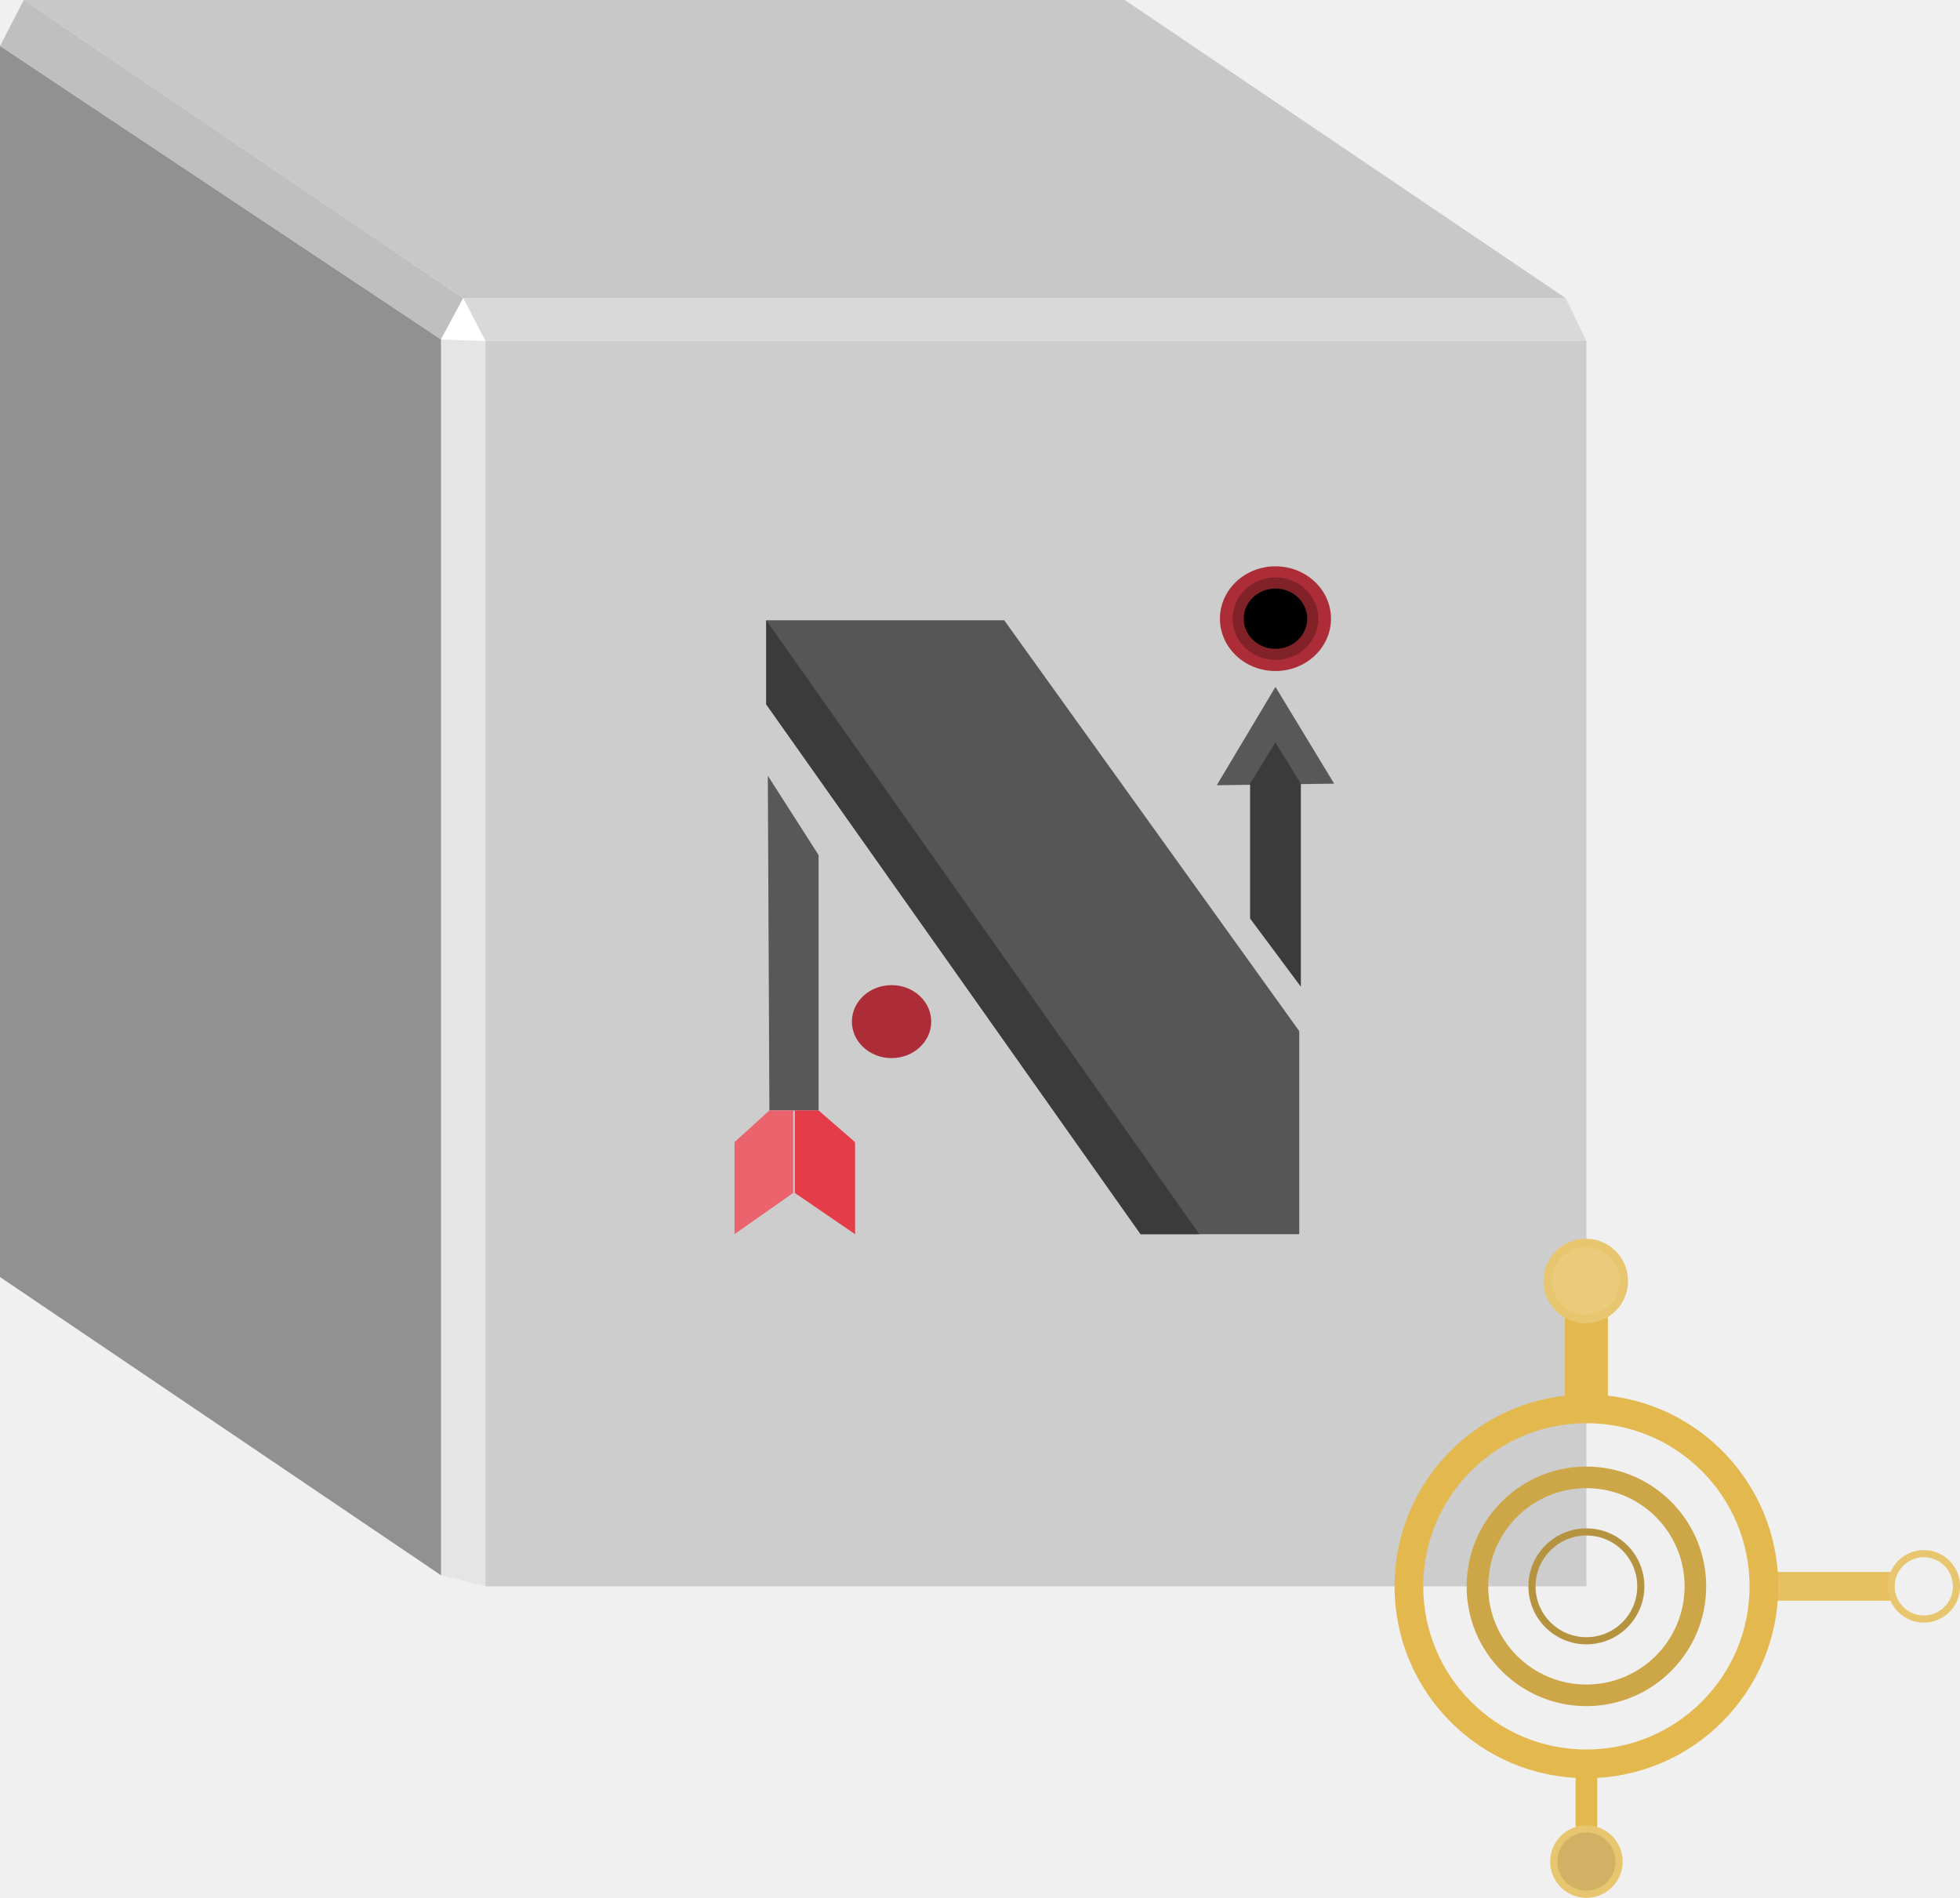
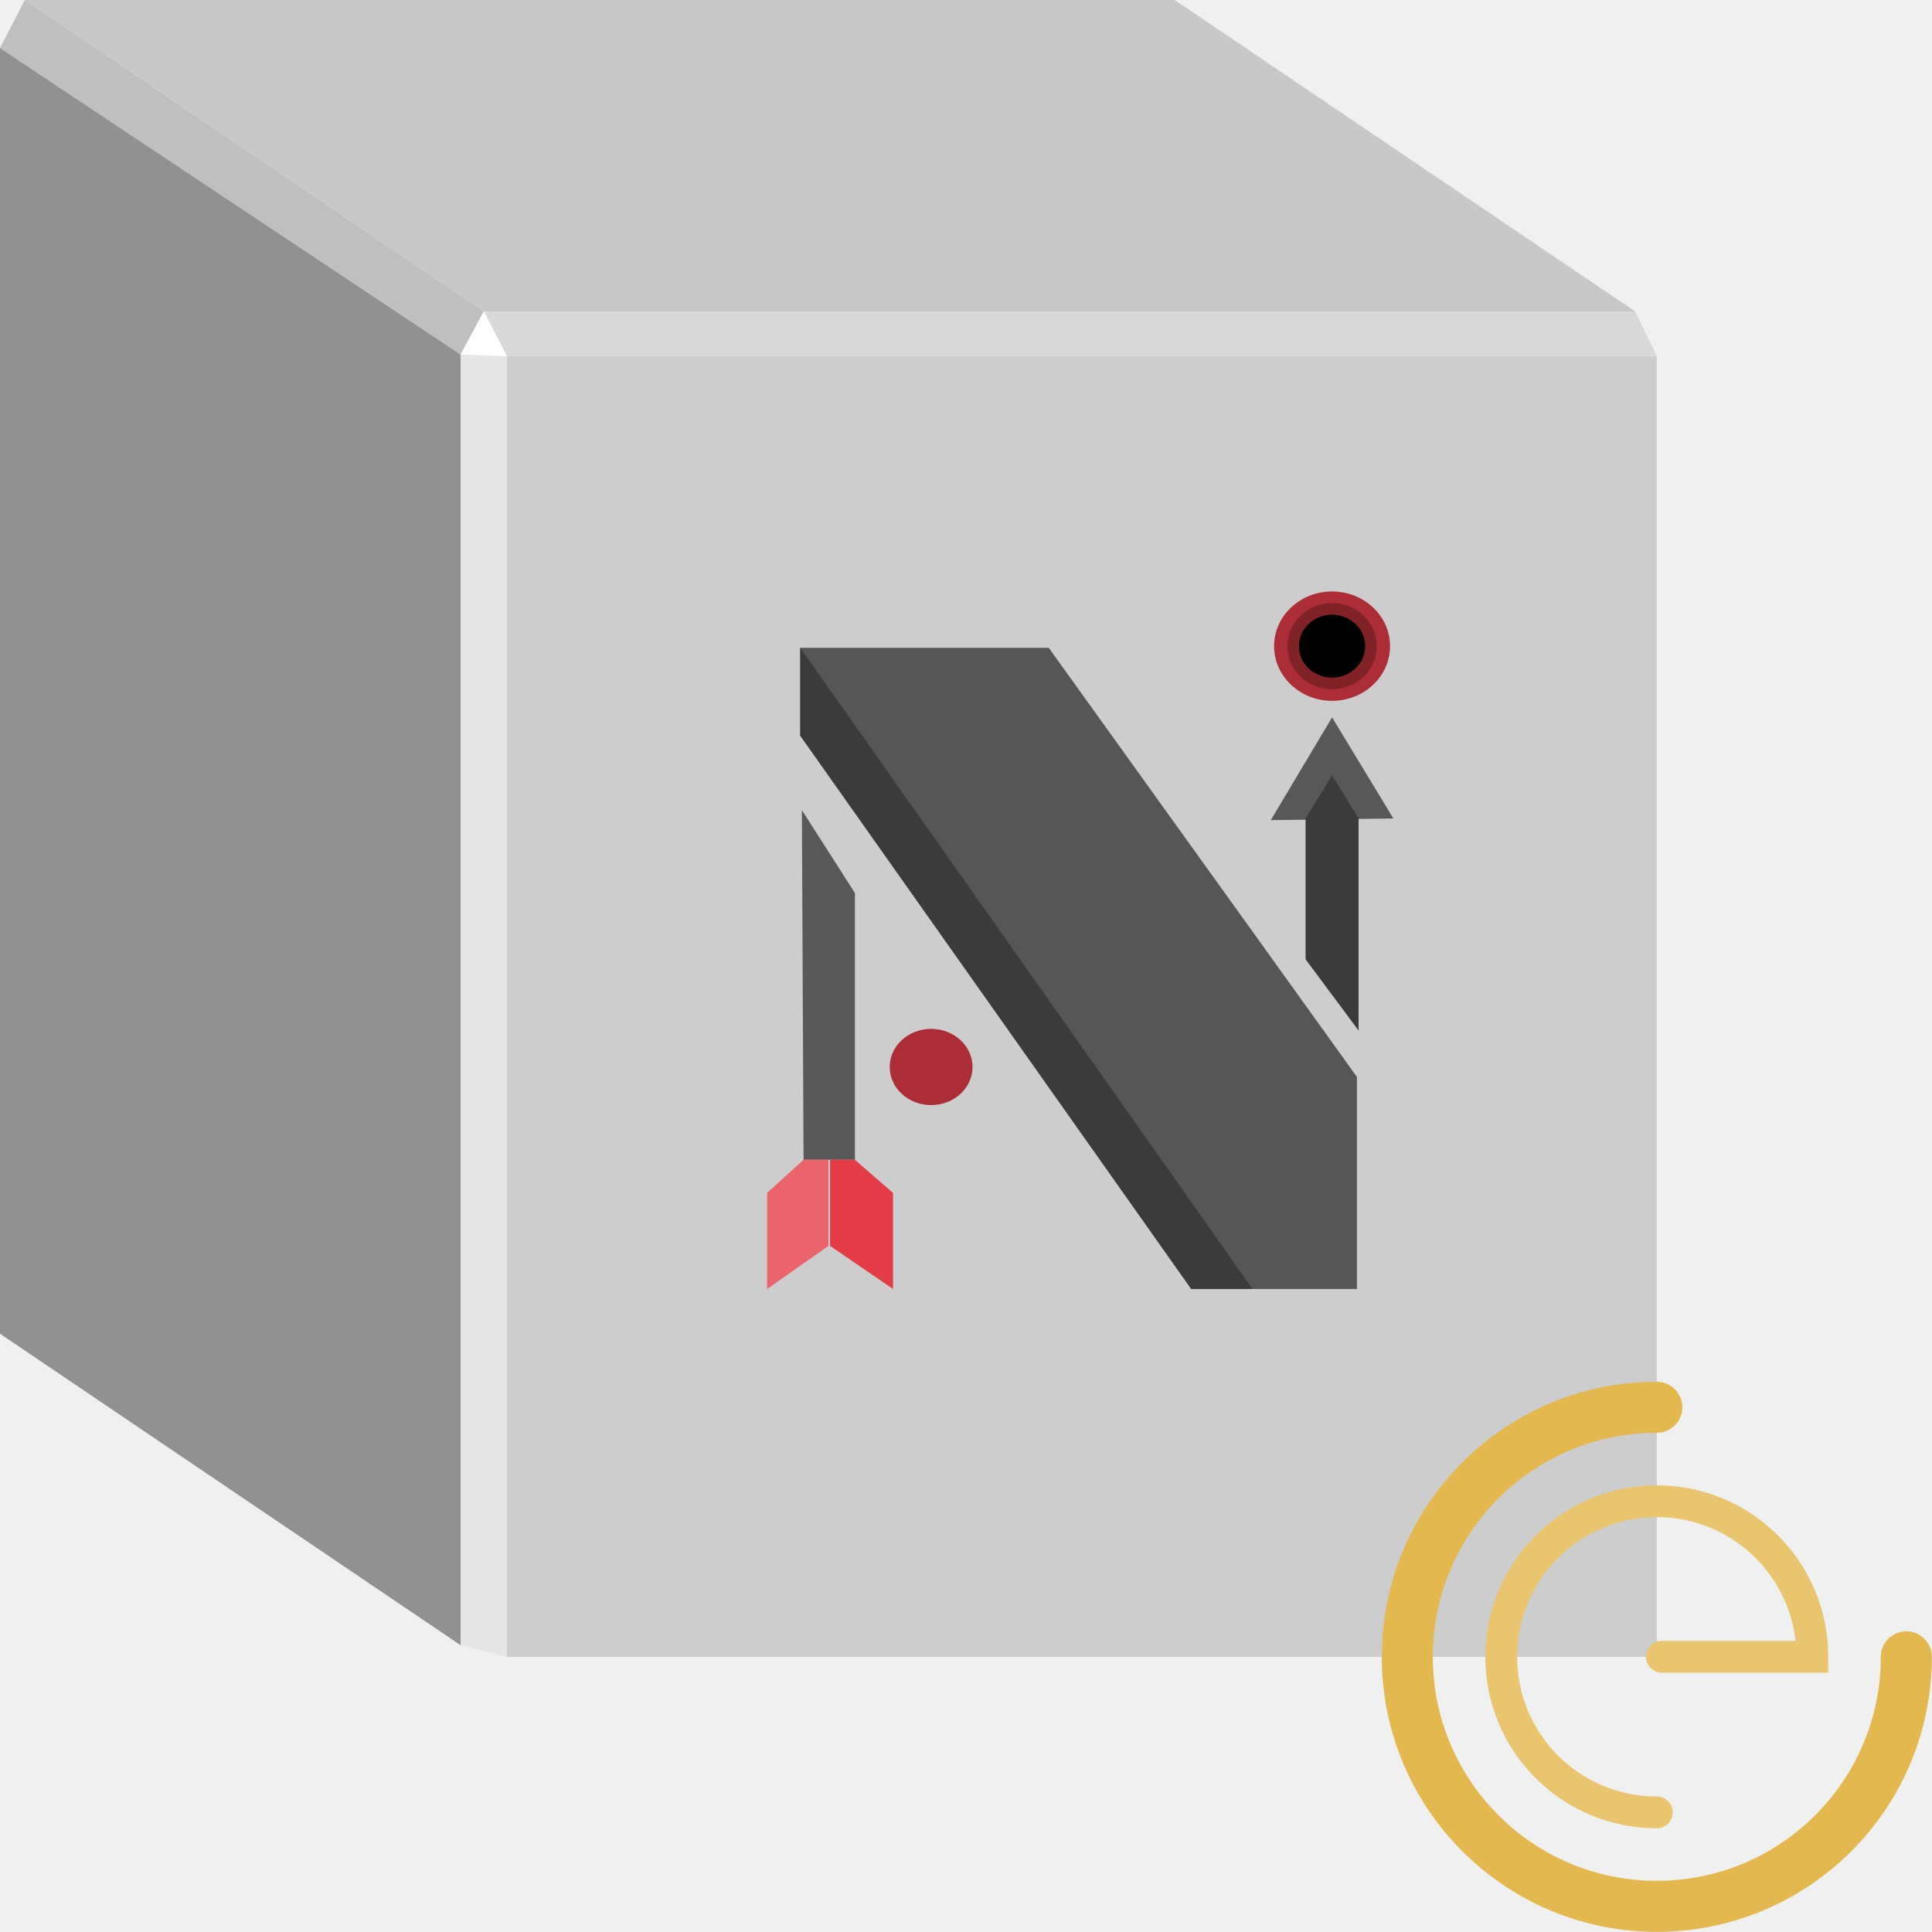
- <svg xmlns="http://www.w3.org/2000/svg" viewBox="0 0 123.55 119.63">
+ <svg xmlns="http://www.w3.org/2000/svg" viewBox="0 0 116.61 116.61">
  <defs>
-     <style>.cls-1{fill:#cdcdcd;}.cls-2{fill:#c8c8c8;}.cls-3{fill:#ac2d37;}.cls-4{fill:#812229;}.cls-5{fill:#585858;}.cls-6{fill:#3b3b3b;}.cls-7{fill:#ea636d;}.cls-8{fill:#e53c49;}.cls-9{fill:#565656;}.cls-10{fill:#d9d9d9;}.cls-11{fill:#bfbfbf;}.cls-12{fill:#e5e5e5;}.cls-13{fill:#fff;}.cls-14{fill:#919191;}.cls-15,.cls-16,.cls-17,.cls-18,.cls-19,.cls-20,.cls-21{fill:none;}.cls-15{stroke:#e6bf5f;}.cls-15,.cls-16,.cls-17,.cls-18,.cls-19,.cls-20,.cls-21,.cls-22,.cls-23{stroke-miterlimit:10;}.cls-15,.cls-16{stroke-width:1.81px;}.cls-16,.cls-19,.cls-20{stroke:#e3b94f;}.cls-17{stroke:#cca647;}.cls-17,.cls-19{stroke-width:1.36px;}.cls-18{stroke:#b6943f;}.cls-18,.cls-21,.cls-22{stroke-width:0.45px;}.cls-20{stroke-width:2.71px;}.cls-21,.cls-22,.cls-23{stroke:#e8c66f;}.cls-22{fill:#d1b264;}.cls-23{fill:#eacb7c;stroke-width:0.53px;}</style>
+     <style>.cls-1{fill:#cdcdcd;}.cls-2{fill:#c8c8c8;}.cls-3{fill:#ac2d37;}.cls-4{fill:#812229;}.cls-5{fill:#585858;}.cls-6{fill:#3b3b3b;}.cls-7{fill:#ea636d;}.cls-8{fill:#e53c49;}.cls-9{fill:#565656;}.cls-10{fill:#d9d9d9;}.cls-11{fill:#bfbfbf;}.cls-12{fill:#e5e5e5;}.cls-13{fill:#fff;}.cls-14{fill:#919191;}.cls-15,.cls-16{fill:none;stroke-linecap:round;stroke-miterlimit:10;}.cls-15{stroke:#e3b94f;stroke-width:3.08px;}.cls-16{stroke:#e8c56e;stroke-width:1.92px;}</style>
  </defs>
  <g id="Layer_2" data-name="Layer 2">
    <g id="endpoints">
      <g id="BG">
        <rect class="cls-1" x="30.6" y="21.5" width="69.4" height="78.5" />
        <polygon class="cls-2" points="98.7 18.8 29.2 18.8 1.5 0 70.9 0 98.7 18.8" />
      </g>
      <ellipse class="cls-3" cx="80.4" cy="39" rx="3.5" ry="3.3" />
      <ellipse class="cls-4" cx="80.4" cy="39" rx="2.7" ry="2.6" />
      <ellipse cx="80.4" cy="39" rx="2" ry="1.9" />
      <polygon class="cls-5" points="84.1 49.4 76.7 49.5 80.4 43.3 84.1 49.4" />
      <polygon class="cls-6" points="78.8 57.9 82 62.2 82 49.4 80.4 46.8 78.8 49.4 78.8 57.9" />
      <polygon class="cls-5" points="48.4 48.9 51.6 53.9 51.6 70 48.5 70 48.4 48.9" />
      <polygon class="cls-7" points="48.5 70 46.3 72 46.3 77.8 50 75.2 50 70 48.5 70" />
      <polygon class="cls-8" points="51.6 70 53.9 72 53.9 77.8 50.1 75.2 50.1 70 51.6 70" />
      <polygon class="cls-9" points="71.9 77.8 81.9 77.8 81.9 65 63.3 39.1 48.3 39.1 48.3 44.4 71.9 77.8" />
      <ellipse class="cls-3" cx="56.2" cy="64.4" rx="2.5" ry="2.3" />
      <polygon class="cls-10" points="98.7 18.8 100 21.5 30.6 21.5 29.2 18.8 98.7 18.8" />
      <polygon class="cls-11" points="1.5 0 0 2.9 27.8 21.4 29.2 18.8 1.5 0" />
      <polyline class="cls-12" points="27.8 99.3 30.6 100 30.6 21.5 29.2 18.8 27.8 21.4" />
      <polygon class="cls-13" points="27.8 21.4 30.6 21.5 29.2 18.8 27.8 21.4" />
      <polygon class="cls-6" points="48.3 39.1 75.6 77.8 71.9 77.8 48.3 44.4 48.3 39.1" />
      <polygon class="cls-14" points="0 2.9 27.8 21.4 27.8 99.3 0 80.5 0 2.9" />
-       <line class="cls-15" x1="111.19" y1="100" x2="119.39" y2="100" />
-       <circle class="cls-16" cx="100" cy="100" r="11.19" />
-       <circle class="cls-17" cx="100" cy="100" r="6.87" />
-       <circle class="cls-18" cx="100" cy="100" r="3.43" />
-       <line class="cls-19" x1="100" y1="111.19" x2="100" y2="115.4" />
-       <line class="cls-20" x1="100" y1="88.81" x2="100" y2="83.04" />
-       <circle class="cls-21" cx="121.27" cy="100" r="2.06" />
-       <circle class="cls-22" cx="100" cy="117.35" r="2.06" />
-       <circle class="cls-23" cx="99.96" cy="80.75" r="2.4" />
+       <path class="cls-15" d="M115.06,100A15.06,15.06,0,1,1,100,84.94" />
+       <path class="cls-16" d="M100,109.39a9.39,9.39,0,1,1,9.39-9.39h-9.08" />
    </g>
  </g>
</svg>
